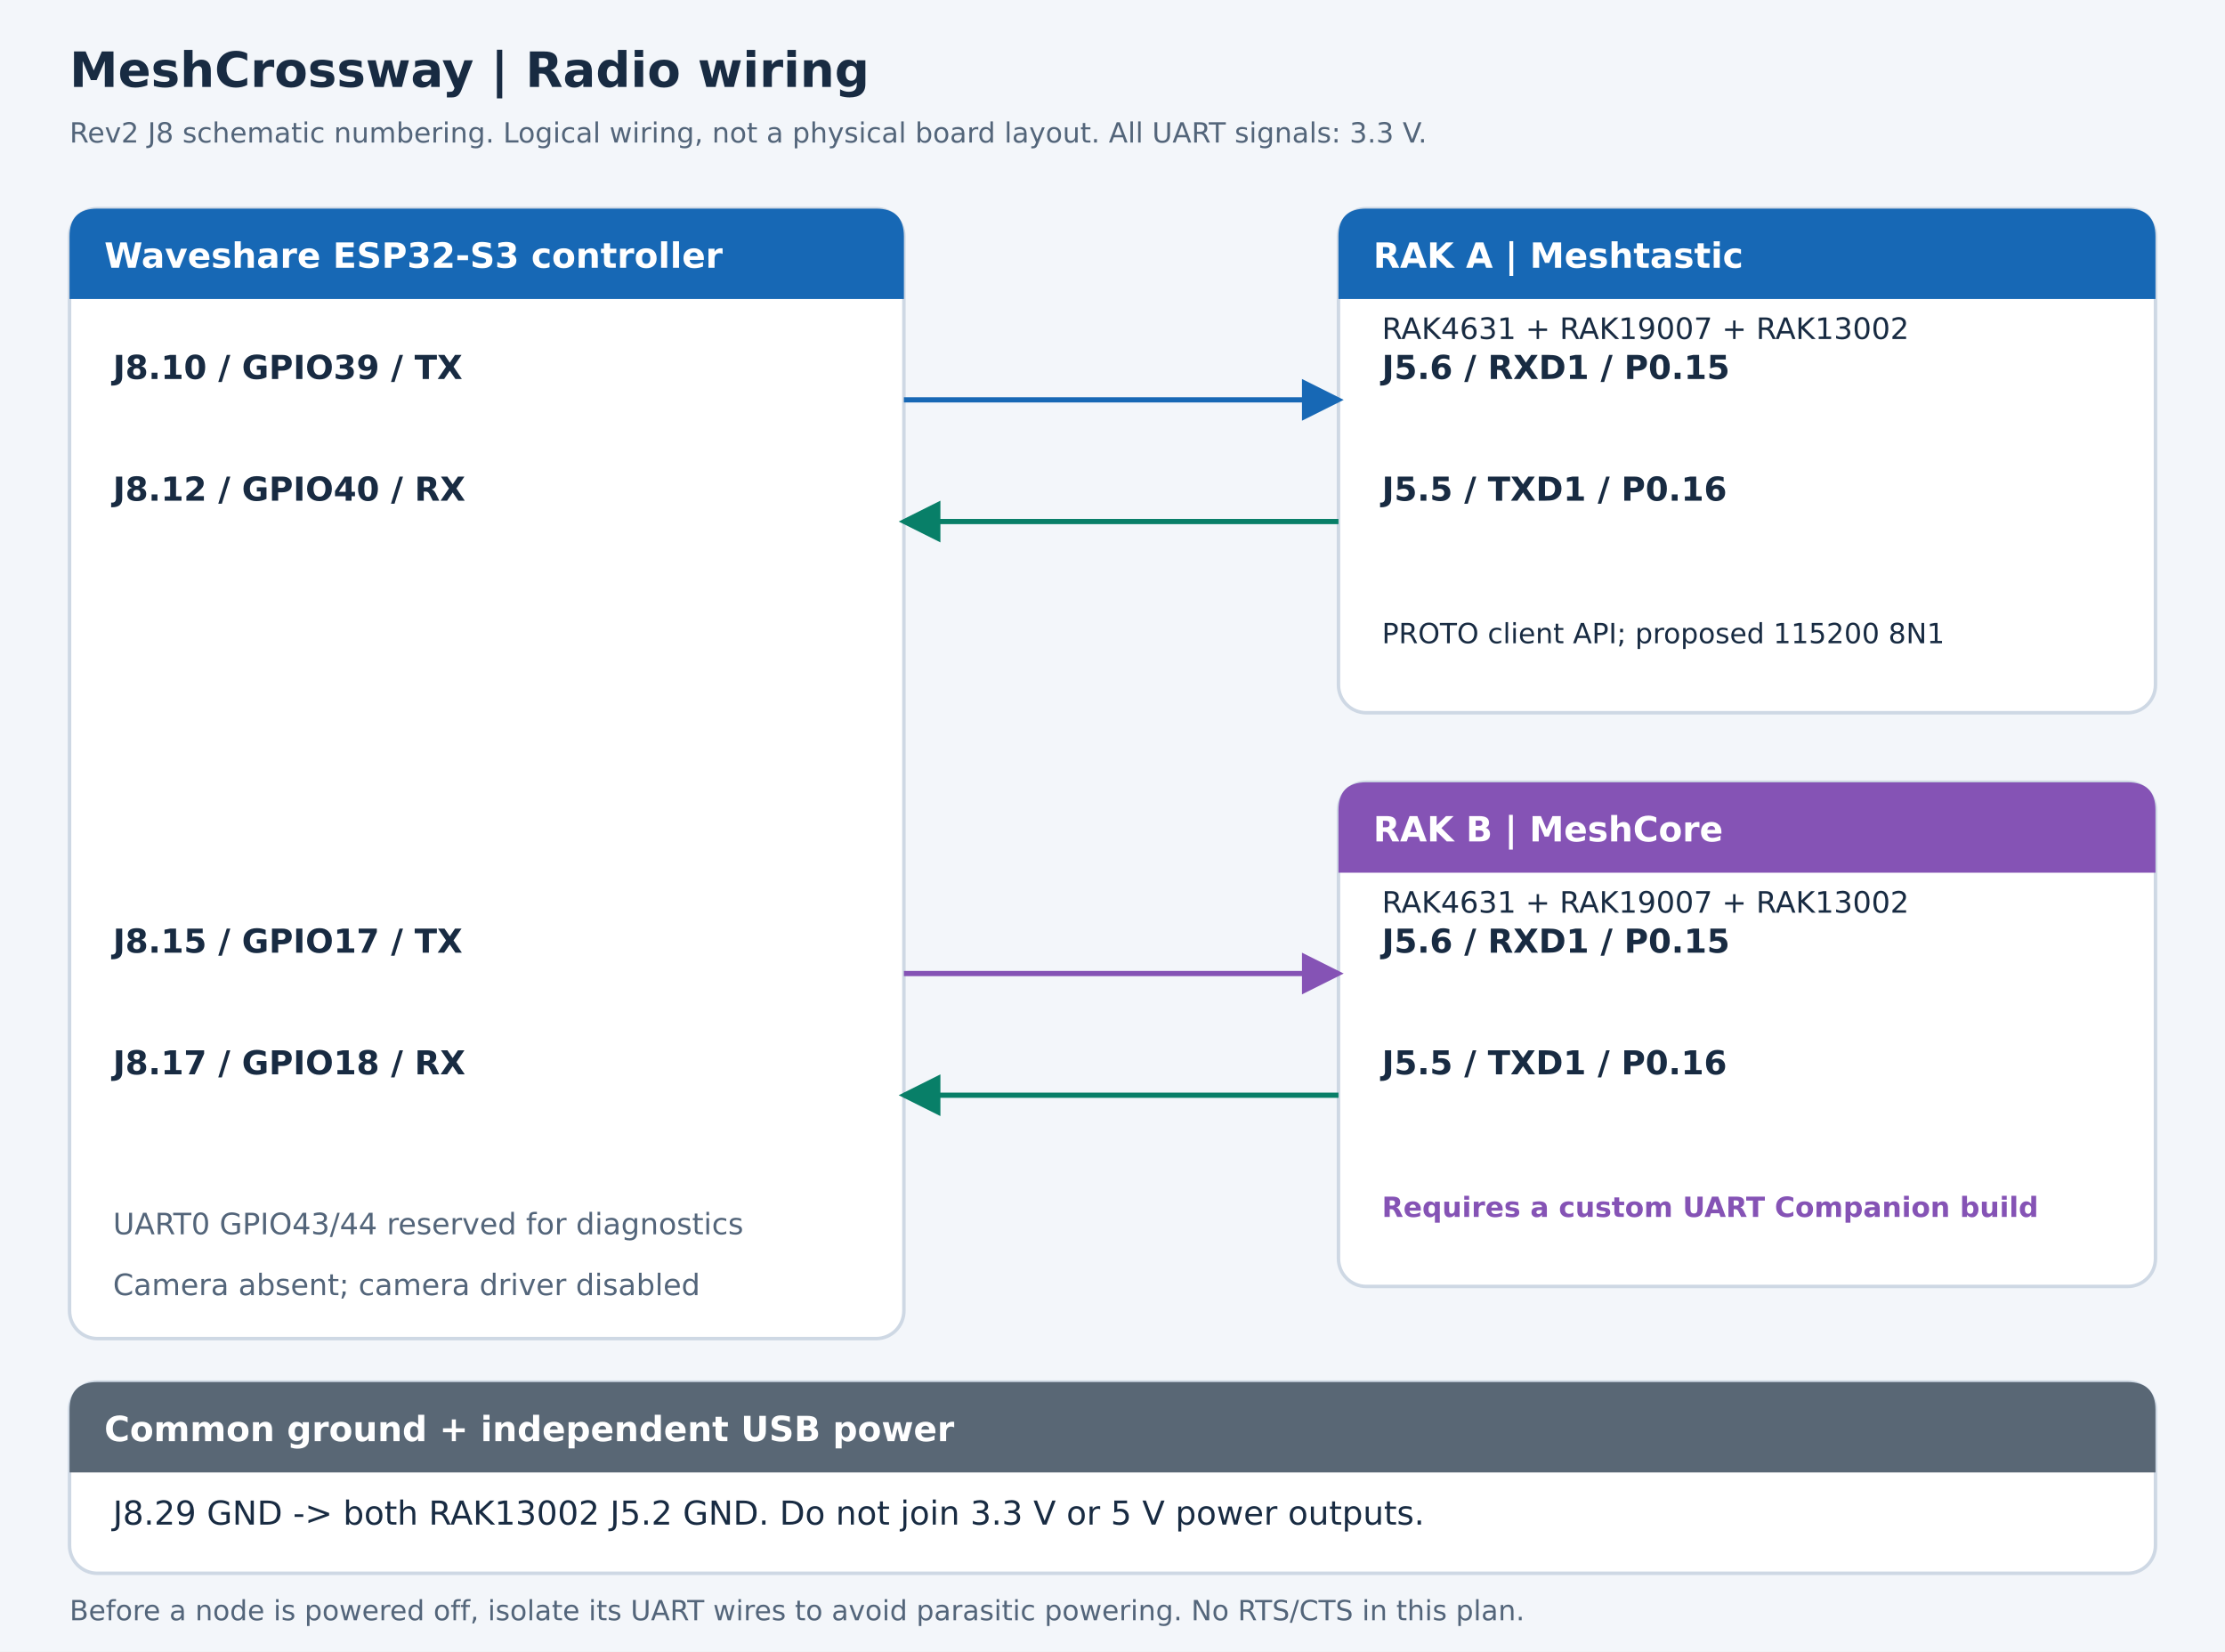
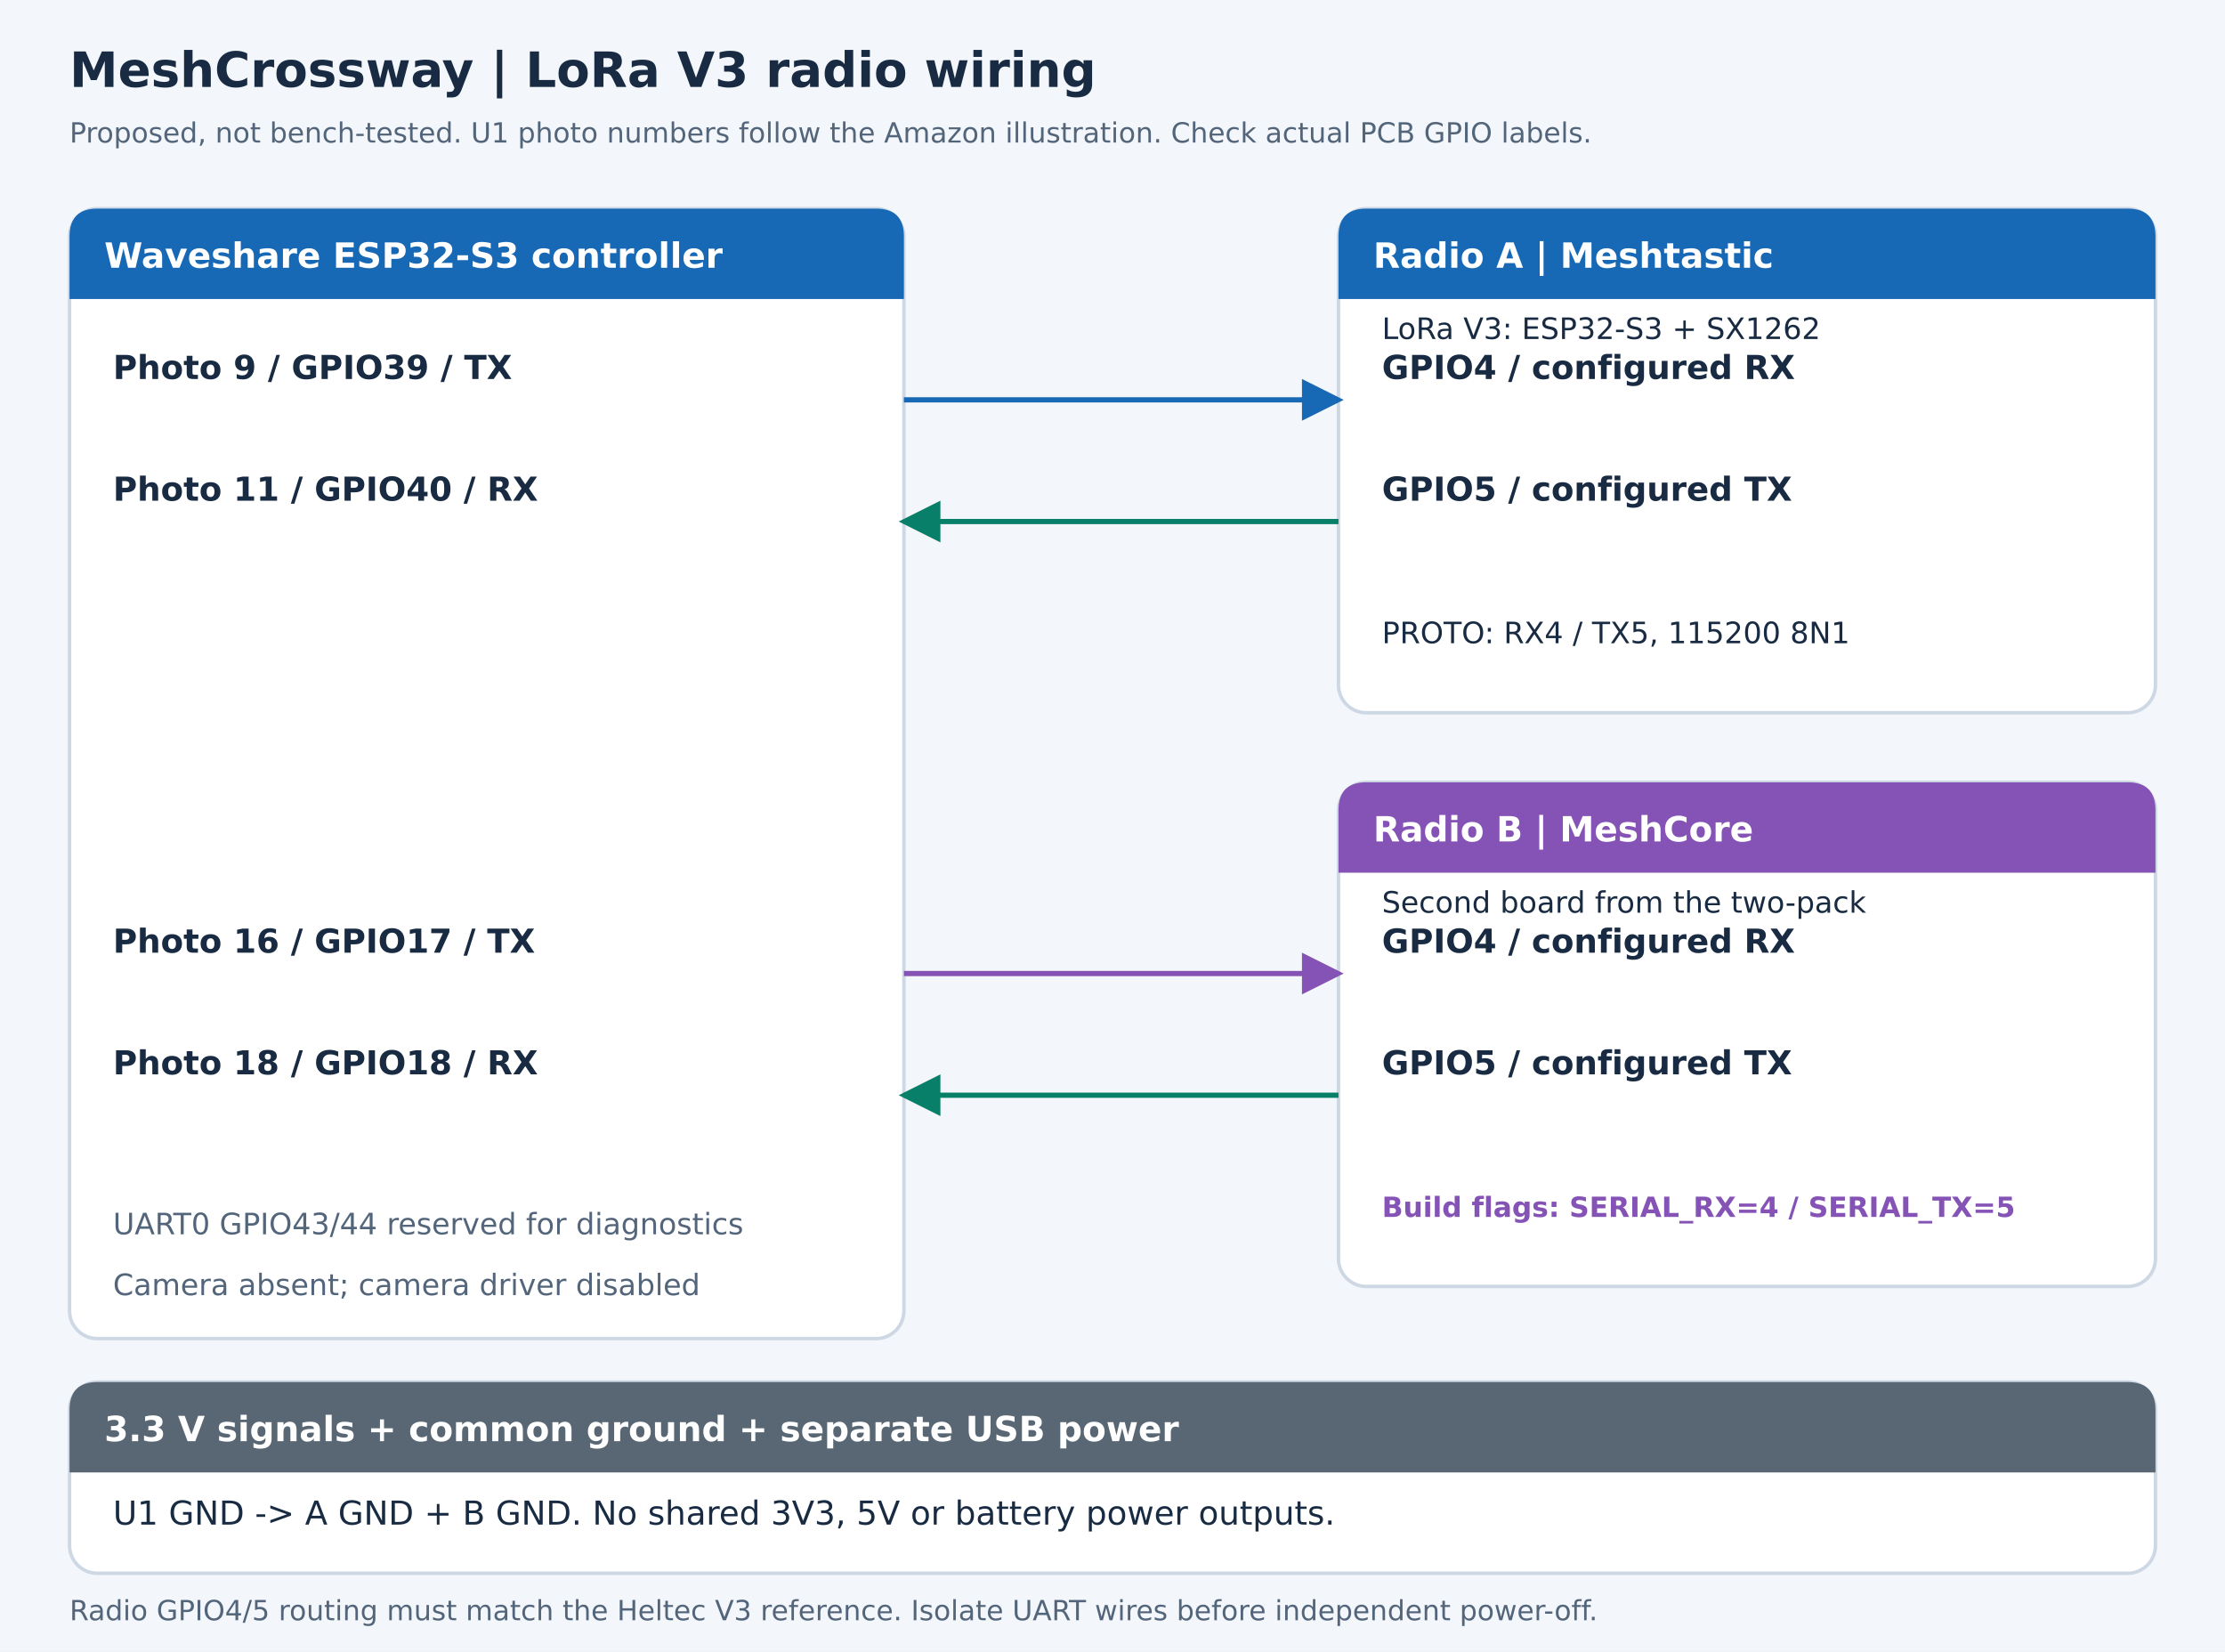
<svg xmlns="http://www.w3.org/2000/svg" width="1280" height="950" viewBox="0 0 1280 950" role="img" aria-labelledby="title desc">
  <rect width="1280" height="950" fill="#f3f6fa" />
  <defs>
    <marker id="arrow" markerWidth="8" markerHeight="8" refX="7" refY="4" orient="auto-start-reverse">
      <path d="M0 0L8 4L0 8Z" fill="context-stroke" />
    </marker>
  </defs>
-   <text x="40" y="50" font-family="DejaVu Sans,Arial,sans-serif" font-size="28" fill="#182b42" font-weight="700" text-anchor="start">MeshCrossway | Radio wiring</text>
-   <text x="40" y="82" font-family="DejaVu Sans,Arial,sans-serif" font-size="16" fill="#53657a" font-weight="400" text-anchor="start">Rev2 J8 schematic numbering. Logical wiring, not a physical board layout. All UART signals: 3.3 V.</text>
+   <text x="40" y="50" font-family="DejaVu Sans,Arial,sans-serif" font-size="28" fill="#182b42" font-weight="700" text-anchor="start">MeshCrossway | LoRa V3 radio wiring</text>
+   <text x="40" y="82" font-family="DejaVu Sans,Arial,sans-serif" font-size="16" fill="#53657a" font-weight="400" text-anchor="start">Proposed, not bench-tested. U1 photo numbers follow the Amazon illustration. Check actual PCB GPIO labels.</text>
  <rect x="40" y="120" width="480" height="650" rx="16" fill="white" stroke="#ced8e4" stroke-width="2" />
  <path d="M56 120H504Q520 120 520 136V172H40V136Q40 120 56 120" fill="#1768b5" />
  <text x="60" y="154" font-family="DejaVu Sans,Arial,sans-serif" font-size="20" fill="white" font-weight="700" text-anchor="start">Waveshare ESP32-S3 controller</text>
  <rect x="770" y="120" width="470" height="290" rx="16" fill="white" stroke="#ced8e4" stroke-width="2" />
  <path d="M786 120H1224Q1240 120 1240 136V172H770V136Q770 120 786 120" fill="#1768b5" />
-   <text x="790" y="154" font-family="DejaVu Sans,Arial,sans-serif" font-size="20" fill="white" font-weight="700" text-anchor="start">RAK A | Meshtastic</text>
+   <text x="790" y="154" font-family="DejaVu Sans,Arial,sans-serif" font-size="20" fill="white" font-weight="700" text-anchor="start">Radio A | Meshtastic</text>
  <rect x="770" y="450" width="470" height="290" rx="16" fill="white" stroke="#ced8e4" stroke-width="2" />
  <path d="M786 450H1224Q1240 450 1240 466V502H770V466Q770 450 786 450" fill="#8553b5" />
-   <text x="790" y="484" font-family="DejaVu Sans,Arial,sans-serif" font-size="20" fill="white" font-weight="700" text-anchor="start">RAK B | MeshCore</text>
-   <text x="65" y="218" font-family="DejaVu Sans,Arial,sans-serif" font-size="19" fill="#182b42" font-weight="700" text-anchor="start">J8.10 / GPIO39 / TX</text>
-   <text x="795" y="218" font-family="DejaVu Sans,Arial,sans-serif" font-size="19" fill="#182b42" font-weight="700" text-anchor="start">J5.6 / RXD1 / P0.15</text>
+   <text x="790" y="484" font-family="DejaVu Sans,Arial,sans-serif" font-size="20" fill="white" font-weight="700" text-anchor="start">Radio B | MeshCore</text>
+   <text x="65" y="218" font-family="DejaVu Sans,Arial,sans-serif" font-size="19" fill="#182b42" font-weight="700" text-anchor="start">Photo 9 / GPIO39 / TX</text>
+   <text x="795" y="218" font-family="DejaVu Sans,Arial,sans-serif" font-size="19" fill="#182b42" font-weight="700" text-anchor="start">GPIO4 / configured RX</text>
  <path d="M520 230L770 230" fill="none" stroke="#1768b5" stroke-width="3" marker-end="url(#arrow)" />
-   <text x="65" y="288" font-family="DejaVu Sans,Arial,sans-serif" font-size="19" fill="#182b42" font-weight="700" text-anchor="start">J8.12 / GPIO40 / RX</text>
-   <text x="795" y="288" font-family="DejaVu Sans,Arial,sans-serif" font-size="19" fill="#182b42" font-weight="700" text-anchor="start">J5.5 / TXD1 / P0.16</text>
+   <text x="65" y="288" font-family="DejaVu Sans,Arial,sans-serif" font-size="19" fill="#182b42" font-weight="700" text-anchor="start">Photo 11 / GPIO40 / RX</text>
+   <text x="795" y="288" font-family="DejaVu Sans,Arial,sans-serif" font-size="19" fill="#182b42" font-weight="700" text-anchor="start">GPIO5 / configured TX</text>
  <path d="M770 300L520 300" fill="none" stroke="#087f68" stroke-width="3" marker-end="url(#arrow)" />
-   <text x="65" y="548" font-family="DejaVu Sans,Arial,sans-serif" font-size="19" fill="#182b42" font-weight="700" text-anchor="start">J8.15 / GPIO17 / TX</text>
-   <text x="795" y="548" font-family="DejaVu Sans,Arial,sans-serif" font-size="19" fill="#182b42" font-weight="700" text-anchor="start">J5.6 / RXD1 / P0.15</text>
+   <text x="65" y="548" font-family="DejaVu Sans,Arial,sans-serif" font-size="19" fill="#182b42" font-weight="700" text-anchor="start">Photo 16 / GPIO17 / TX</text>
+   <text x="795" y="548" font-family="DejaVu Sans,Arial,sans-serif" font-size="19" fill="#182b42" font-weight="700" text-anchor="start">GPIO4 / configured RX</text>
  <path d="M520 560L770 560" fill="none" stroke="#8553b5" stroke-width="3" marker-end="url(#arrow)" />
-   <text x="65" y="618" font-family="DejaVu Sans,Arial,sans-serif" font-size="19" fill="#182b42" font-weight="700" text-anchor="start">J8.17 / GPIO18 / RX</text>
-   <text x="795" y="618" font-family="DejaVu Sans,Arial,sans-serif" font-size="19" fill="#182b42" font-weight="700" text-anchor="start">J5.5 / TXD1 / P0.16</text>
+   <text x="65" y="618" font-family="DejaVu Sans,Arial,sans-serif" font-size="19" fill="#182b42" font-weight="700" text-anchor="start">Photo 18 / GPIO18 / RX</text>
+   <text x="795" y="618" font-family="DejaVu Sans,Arial,sans-serif" font-size="19" fill="#182b42" font-weight="700" text-anchor="start">GPIO5 / configured TX</text>
  <path d="M770 630L520 630" fill="none" stroke="#087f68" stroke-width="3" marker-end="url(#arrow)" />
-   <text x="795" y="195" font-family="DejaVu Sans,Arial,sans-serif" font-size="17" fill="#182b42" font-weight="400" text-anchor="start">RAK4631 + RAK19007 + RAK13002</text>
-   <text x="795" y="370" font-family="DejaVu Sans,Arial,sans-serif" font-size="16" fill="#182b42" font-weight="400" text-anchor="start">PROTO client API; proposed 115200 8N1</text>
-   <text x="795" y="525" font-family="DejaVu Sans,Arial,sans-serif" font-size="17" fill="#182b42" font-weight="400" text-anchor="start">RAK4631 + RAK19007 + RAK13002</text>
-   <text x="795" y="700" font-family="DejaVu Sans,Arial,sans-serif" font-size="16" fill="#8553b5" font-weight="700" text-anchor="start">Requires a custom UART Companion build</text>
+   <text x="795" y="195" font-family="DejaVu Sans,Arial,sans-serif" font-size="17" fill="#182b42" font-weight="400" text-anchor="start">LoRa V3: ESP32-S3 + SX1262</text>
+   <text x="795" y="370" font-family="DejaVu Sans,Arial,sans-serif" font-size="17" fill="#182b42" font-weight="400" text-anchor="start">PROTO: RX4 / TX5, 115200 8N1</text>
+   <text x="795" y="525" font-family="DejaVu Sans,Arial,sans-serif" font-size="17" fill="#182b42" font-weight="400" text-anchor="start">Second board from the two-pack</text>
+   <text x="795" y="700" font-family="DejaVu Sans,Arial,sans-serif" font-size="16" fill="#8553b5" font-weight="700" text-anchor="start">Build flags: SERIAL_RX=4 / SERIAL_TX=5</text>
  <text x="65" y="710" font-family="DejaVu Sans,Arial,sans-serif" font-size="17" fill="#53657a" font-weight="400" text-anchor="start">UART0 GPIO43/44 reserved for diagnostics</text>
  <text x="65" y="745" font-family="DejaVu Sans,Arial,sans-serif" font-size="17" fill="#53657a" font-weight="400" text-anchor="start">Camera absent; camera driver disabled</text>
  <rect x="40" y="795" width="1200" height="110" rx="16" fill="white" stroke="#ced8e4" stroke-width="2" />
  <path d="M56 795H1224Q1240 795 1240 811V847H40V811Q40 795 56 795" fill="#596775" />
-   <text x="60" y="829" font-family="DejaVu Sans,Arial,sans-serif" font-size="20" fill="white" font-weight="700" text-anchor="start">Common ground + independent USB power</text>
-   <text x="65" y="877" font-family="DejaVu Sans,Arial,sans-serif" font-size="19" fill="#182b42" font-weight="400" text-anchor="start">J8.29 GND -&gt; both RAK13002 J5.2 GND. Do not join 3.3 V or 5 V power outputs.</text>
-   <text x="40" y="932" font-family="DejaVu Sans,Arial,sans-serif" font-size="16" fill="#53657a" font-weight="400" text-anchor="start">Before a node is powered off, isolate its UART wires to avoid parasitic powering. No RTS/CTS in this plan.</text>
+   <text x="60" y="829" font-family="DejaVu Sans,Arial,sans-serif" font-size="20" fill="white" font-weight="700" text-anchor="start">3.3 V signals + common ground + separate USB power</text>
+   <text x="65" y="877" font-family="DejaVu Sans,Arial,sans-serif" font-size="19" fill="#182b42" font-weight="400" text-anchor="start">U1 GND -&gt; A GND + B GND. No shared 3V3, 5V or battery power outputs.</text>
+   <text x="40" y="932" font-family="DejaVu Sans,Arial,sans-serif" font-size="16" fill="#53657a" font-weight="400" text-anchor="start">Radio GPIO4/5 routing must match the Heltec V3 reference. Isolate UART wires before independent power-off.</text>
</svg>
